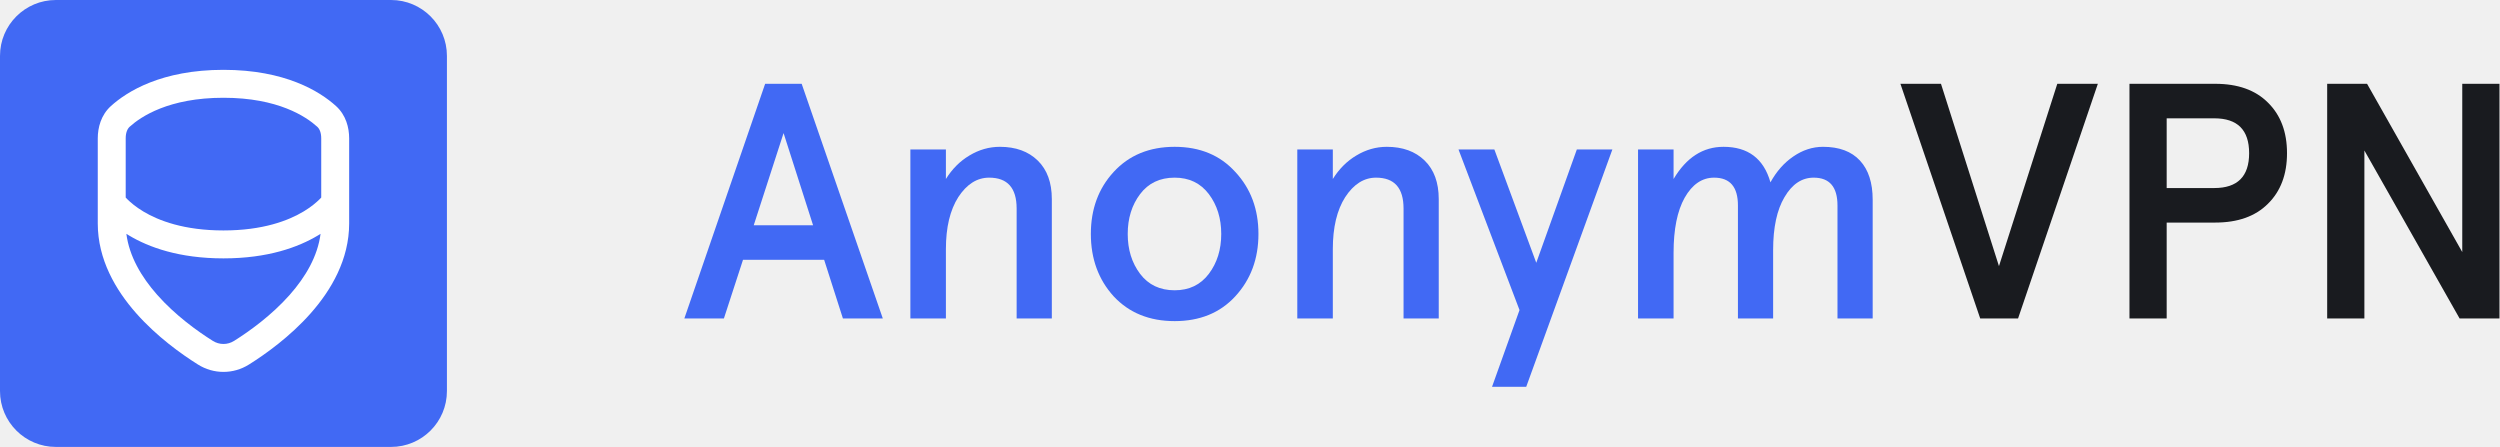
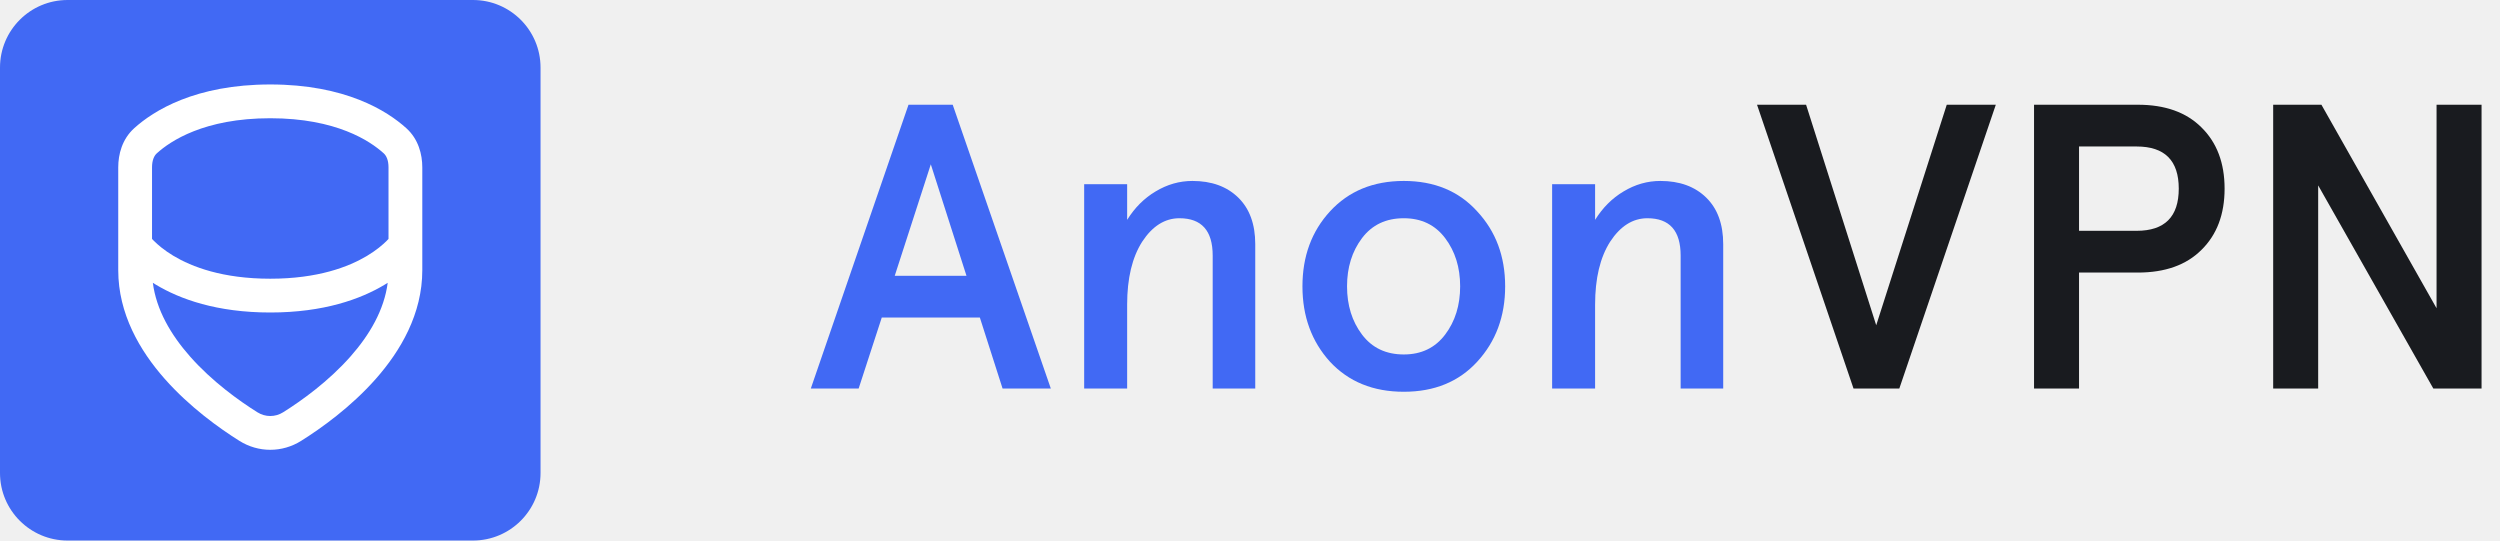
- <svg xmlns="http://www.w3.org/2000/svg" width="179" height="32" viewBox="0 0 179 32" fill="none">
+ <svg xmlns="http://www.w3.org/2000/svg" width="148" height="32" viewBox="0 0 148 32" fill="none">
+   <path d="M48 23L53.784 6.2H56.4L62.208 23H59.352L58.008 18.8H52.2L50.832 23H48ZM52.968 16.328H57.216L55.104 9.728L52.968 16.328Z" fill="#4169F4" />
+   <path d="M64.183 23V10.904H66.727V13.016C67.175 12.296 67.735 11.736 68.407 11.336C69.095 10.92 69.823 10.712 70.591 10.712C71.727 10.712 72.631 11.04 73.303 11.696C73.975 12.352 74.311 13.272 74.311 14.456V23H71.791V15.128C71.791 13.656 71.135 12.92 69.823 12.92C68.959 12.92 68.223 13.384 67.615 14.312C67.023 15.24 66.727 16.48 66.727 18.032V23H64.183Z" fill="#4169F4" />
+   <path d="M78.737 21.416C77.648 20.216 77.105 18.728 77.105 16.952C77.105 15.176 77.648 13.696 78.737 12.512C79.841 11.312 81.296 10.712 83.105 10.712C84.912 10.712 86.361 11.312 87.448 12.512C88.552 13.696 89.105 15.176 89.105 16.952C89.105 18.728 88.552 20.216 87.448 21.416C86.361 22.6 84.912 23.192 83.105 23.192C81.296 23.192 79.841 22.6 78.737 21.416ZM85.552 19.808C86.144 19.024 86.441 18.072 86.441 16.952C86.441 15.832 86.144 14.88 85.552 14.096C84.96 13.312 84.144 12.92 83.105 12.92C82.049 12.92 81.225 13.312 80.632 14.096C80.04 14.88 79.745 15.832 79.745 16.952C79.745 18.072 80.04 19.024 80.632 19.808C81.225 20.592 82.049 20.984 83.105 20.984C84.144 20.984 84.96 20.592 85.552 19.808Z" fill="#4169F4" />
+   <path d="M91.886 23V10.904H94.43V13.016C94.878 12.296 95.438 11.736 96.11 11.336C96.798 10.92 97.526 10.712 98.294 10.712C99.43 10.712 100.334 11.04 101.006 11.696C101.678 12.352 102.014 13.272 102.014 14.456V23H99.494V15.128C99.494 13.656 98.838 12.92 97.526 12.92C96.662 12.92 95.926 13.384 95.318 14.312C94.726 15.24 94.43 16.48 94.43 18.032V23H91.886Z" fill="#4169F4" />
+   <path d="M109.728 23L104.016 6.2H106.92L111.072 19.256L115.248 6.2H118.152L112.44 23H109.728Z" fill="#191B1F" />
+   <path d="M120.415 23V6.2H126.56C128.176 6.2 129.431 6.648 130.327 7.544C131.239 8.44 131.696 9.648 131.696 11.168C131.696 12.688 131.239 13.896 130.327 14.792C129.431 15.688 128.176 16.136 126.56 16.136H123.079V23H120.415ZM123.079 13.664H126.488C128.152 13.664 128.983 12.832 128.983 11.168C128.983 9.504 128.152 8.672 126.488 8.672H123.079V13.664Z" fill="#191B1F" />
+   <path d="M134.572 23V6.2H137.428L144.244 18.248V6.2H146.908V23H144.052L137.236 10.976V23H134.572Z" fill="#191B1F" />
  <rect width="32" height="32" rx="4" fill="#4169F4" />
  <path fill-rule="evenodd" clip-rule="evenodd" d="M16 5C11.57 5 9.095 6.549 7.942 7.593C7.226 8.241 7 9.14 7 9.908V16C7 18.575 8.277 20.759 9.753 22.43C11.234 24.106 12.997 25.361 14.171 26.098C15.296 26.805 16.704 26.805 17.829 26.098C19.003 25.361 20.766 24.106 22.247 22.43C23.723 20.759 25 18.575 25 16V9.908C25 9.14 24.774 8.241 24.058 7.593C22.905 6.549 20.43 5 16 5ZM9.284 9.076C10.084 8.352 12.086 7 16 7C19.914 7 21.916 8.352 22.715 9.076C22.878 9.223 23 9.492 23 9.908V14.144C22.967 14.179 22.929 14.219 22.887 14.262C22.658 14.49 22.284 14.813 21.735 15.143C20.646 15.796 18.824 16.5 16 16.5C13.176 16.5 11.354 15.796 10.264 15.143C9.716 14.813 9.342 14.49 9.113 14.262C9.071 14.219 9.033 14.179 9 14.144V9.908C9 9.492 9.122 9.223 9.284 9.076ZM9.048 16.742C9.255 18.346 10.115 19.819 11.252 21.106C12.556 22.582 14.143 23.719 15.235 24.405C15.709 24.703 16.291 24.703 16.765 24.405C17.857 23.719 19.444 22.582 20.748 21.106C21.885 19.819 22.745 18.346 22.952 16.742C22.891 16.78 22.829 16.819 22.765 16.858C21.354 17.703 19.176 18.5 16 18.5C12.824 18.5 10.646 17.703 9.236 16.858C9.171 16.819 9.109 16.78 9.048 16.742Z" fill="white" />
-   <path d="M65.183 22.8V10.704H67.727V12.816C68.175 12.096 68.735 11.536 69.407 11.136C70.095 10.72 70.823 10.512 71.591 10.512C72.727 10.512 73.631 10.84 74.303 11.496C74.975 12.152 75.311 13.072 75.311 14.256V22.8H72.791V14.928C72.791 13.456 72.135 12.72 70.823 12.72C69.959 12.72 69.223 13.184 68.615 14.112C68.023 15.04 67.727 16.28 67.727 17.832V22.8H65.183Z" fill="#4169F4" />
-   <path d="M79.737 21.216C78.648 20.016 78.105 18.528 78.105 16.752C78.105 14.976 78.648 13.496 79.737 12.312C80.841 11.112 82.296 10.512 84.105 10.512C85.912 10.512 87.361 11.112 88.448 12.312C89.552 13.496 90.105 14.976 90.105 16.752C90.105 18.528 89.552 20.016 88.448 21.216C87.361 22.4 85.912 22.992 84.105 22.992C82.296 22.992 80.841 22.4 79.737 21.216ZM86.552 19.608C87.144 18.824 87.441 17.872 87.441 16.752C87.441 15.632 87.144 14.68 86.552 13.896C85.96 13.112 85.144 12.72 84.105 12.72C83.049 12.72 82.225 13.112 81.632 13.896C81.04 14.68 80.745 15.632 80.745 16.752C80.745 17.872 81.04 18.824 81.632 19.608C82.225 20.392 83.049 20.784 84.105 20.784C85.144 20.784 85.96 20.392 86.552 19.608Z" fill="#4169F4" />
-   <path d="M92.886 22.8V10.704H95.43V12.816C95.878 12.096 96.438 11.536 97.11 11.136C97.798 10.72 98.526 10.512 99.294 10.512C100.43 10.512 101.334 10.84 102.006 11.496C102.678 12.152 103.014 13.072 103.014 14.256V22.8H100.494V14.928C100.494 13.456 99.838 12.72 98.526 12.72C97.662 12.72 96.926 13.184 96.318 14.112C95.726 15.04 95.43 16.28 95.43 17.832V22.8H92.886Z" fill="#4169F4" />
-   <path d="M112.901 10.704H115.445L109.277 27.696H106.829L108.797 22.2L104.429 10.704H106.997L109.997 18.816L112.901 10.704Z" fill="#4169F4" />
-   <path d="M117.284 22.8V10.704H119.828V12.816C120.74 11.28 121.932 10.512 123.404 10.512C125.164 10.512 126.284 11.36 126.764 13.056C127.196 12.272 127.74 11.656 128.396 11.208C129.068 10.744 129.78 10.512 130.532 10.512C131.684 10.512 132.564 10.84 133.172 11.496C133.78 12.152 134.084 13.088 134.084 14.304V22.8H131.564V14.712C131.564 13.384 130.996 12.72 129.86 12.72C129.012 12.72 128.316 13.184 127.772 14.112C127.228 15.024 126.956 16.288 126.956 17.904V22.8H124.436V14.712C124.436 13.384 123.868 12.72 122.732 12.72C121.868 12.72 121.164 13.2 120.62 14.16C120.092 15.104 119.828 16.416 119.828 18.096V22.8H117.284Z" fill="#4169F4" />
-   <path fill-rule="evenodd" clip-rule="evenodd" d="M49 22.8L54.784 6H57.4L63.208 22.8H60.352L59.008 18.6H53.2L51.832 22.8H49ZM58.216 16.128H53.968L56.104 9.528L58.216 16.128Z" fill="#4169F4" />
-   <path d="M141.782 22.8L136.07 6H138.974L143.126 19.056L147.302 6H150.206L144.494 22.8H141.782Z" fill="#191B1F" />
-   <path d="M152.47 22.8V6H158.614C160.23 6 161.486 6.448 162.382 7.344C163.294 8.24 163.75 9.448 163.75 10.968C163.75 12.488 163.294 13.696 162.382 14.592C161.486 15.488 160.23 15.936 158.614 15.936H155.134V22.8H152.47ZM155.134 13.464H158.542C160.206 13.464 161.038 12.632 161.038 10.968C161.038 9.304 160.206 8.472 158.542 8.472H155.134V13.464Z" fill="#191B1F" />
-   <path d="M166.626 22.8V6H169.482L176.298 18.048V6H178.962V22.8H176.106L169.29 10.776V22.8H166.626Z" fill="#191B1F" />
</svg>
